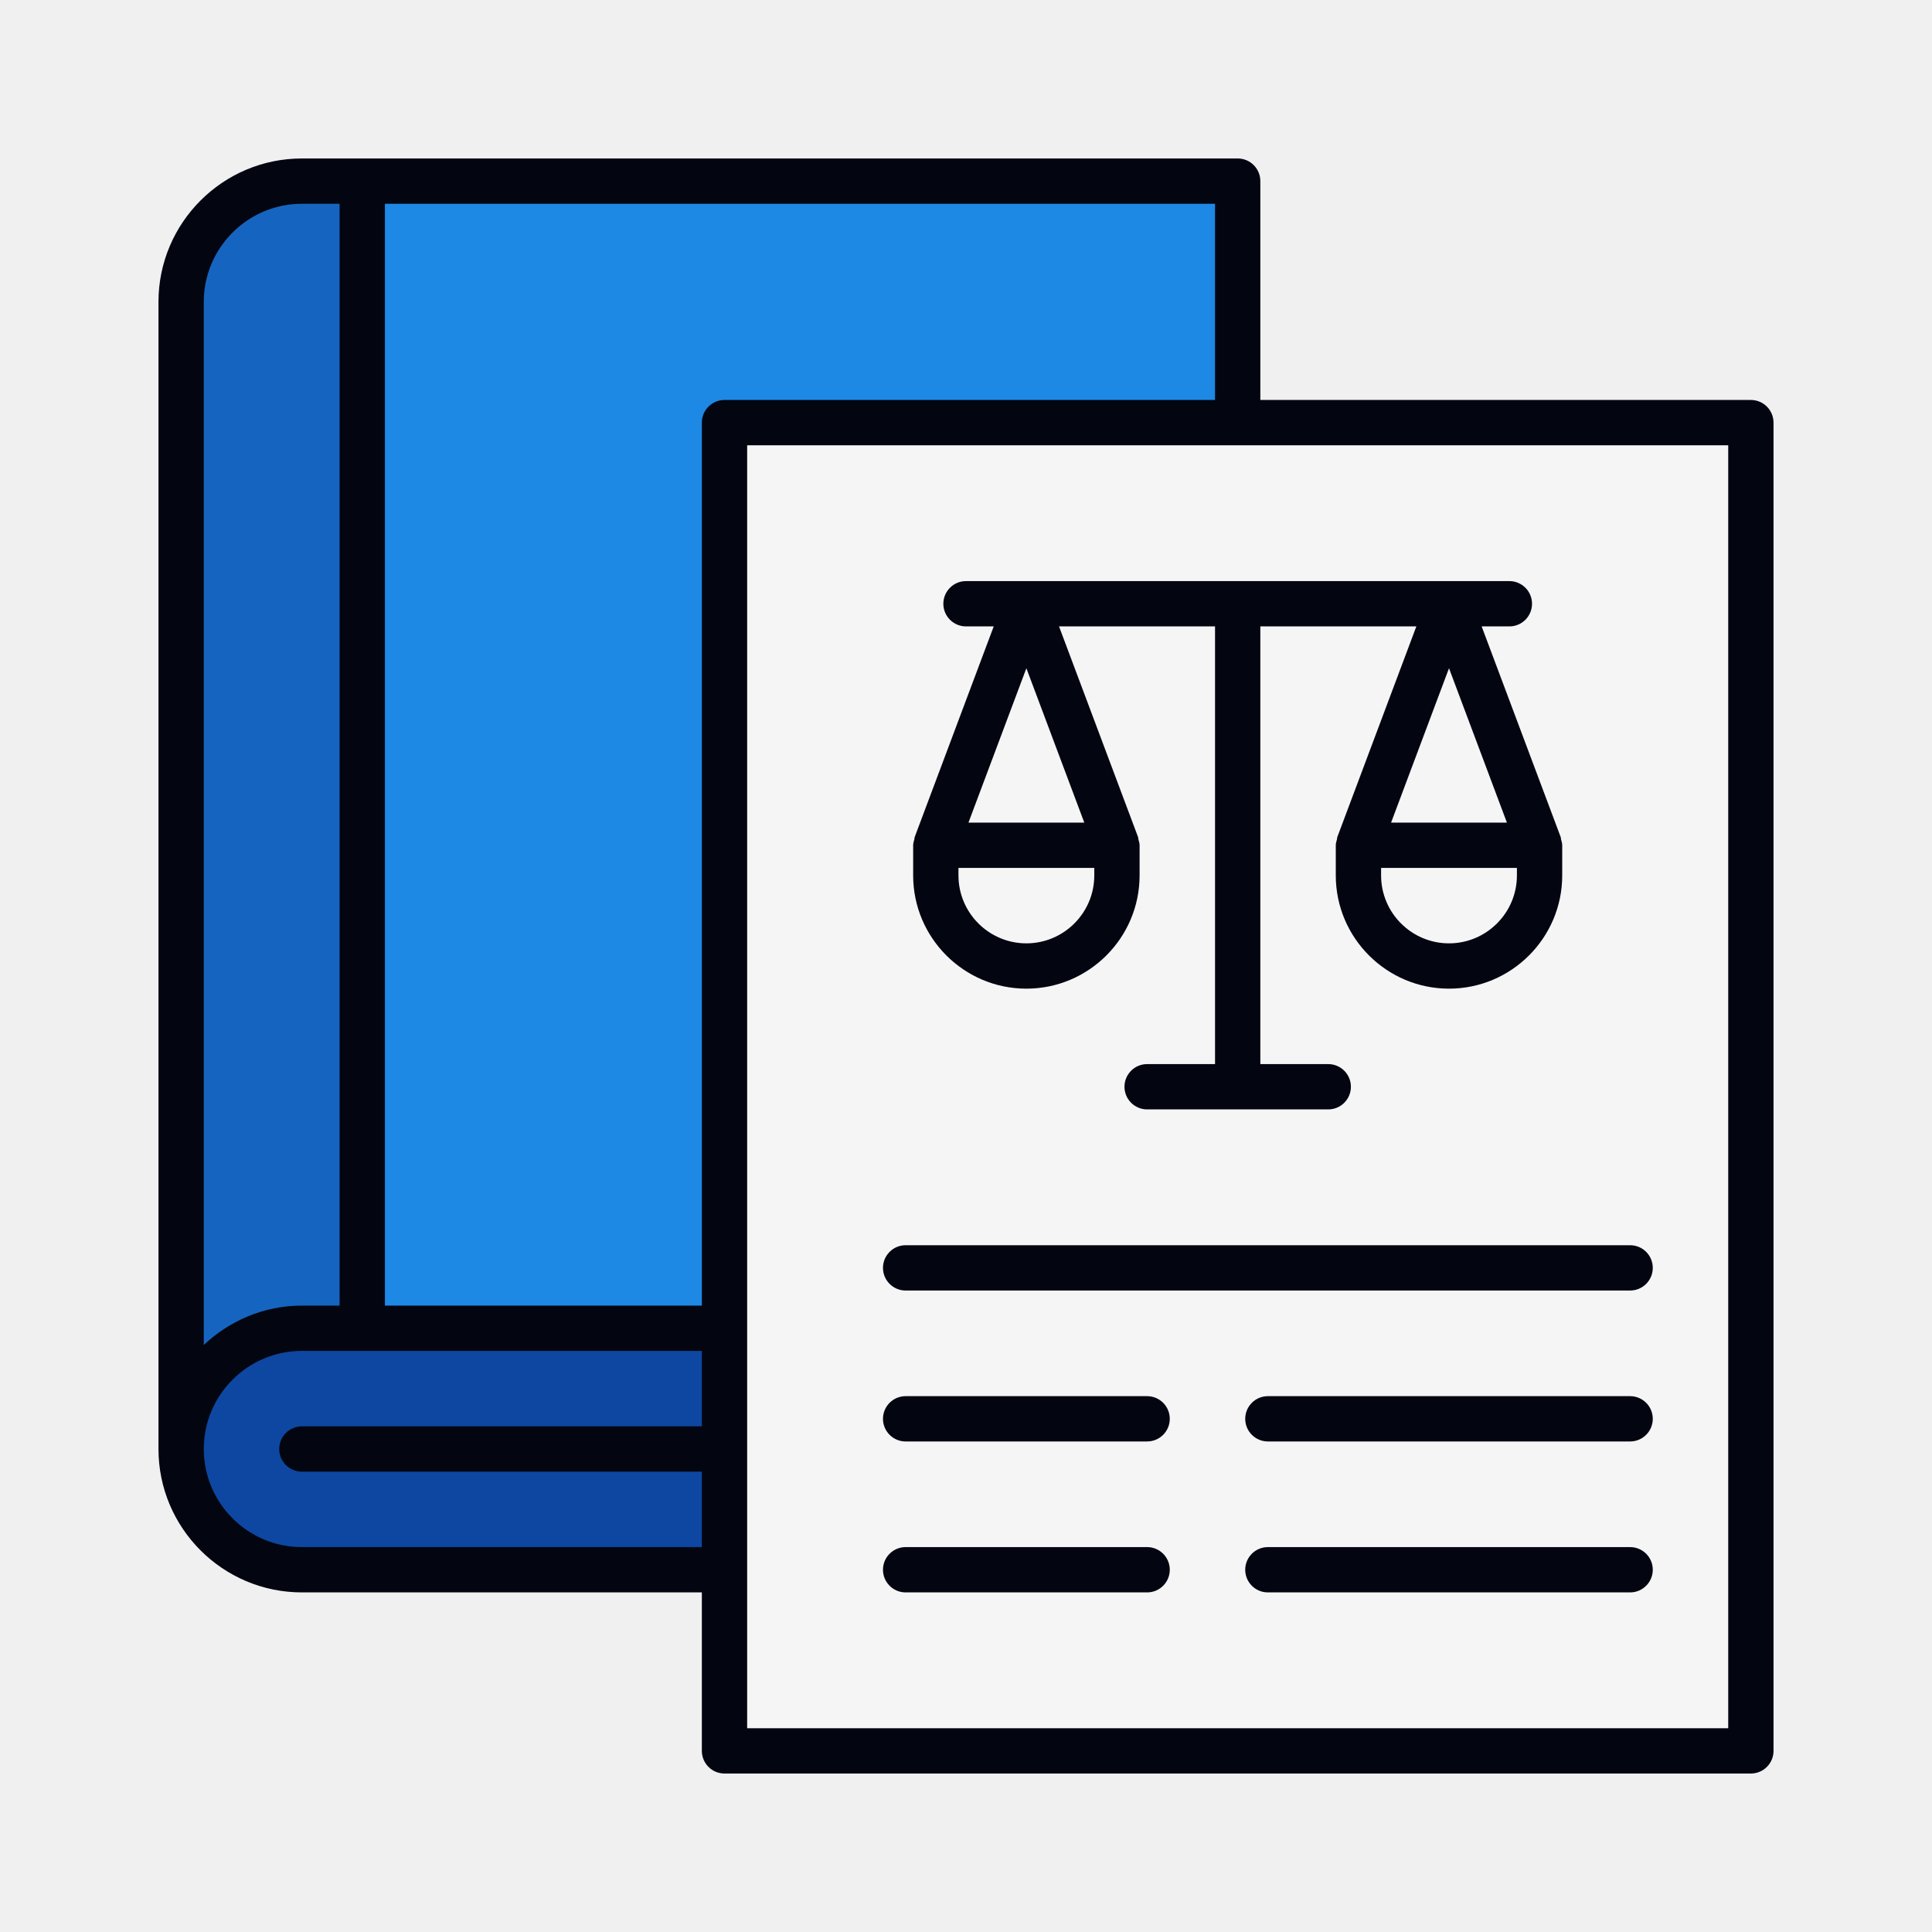
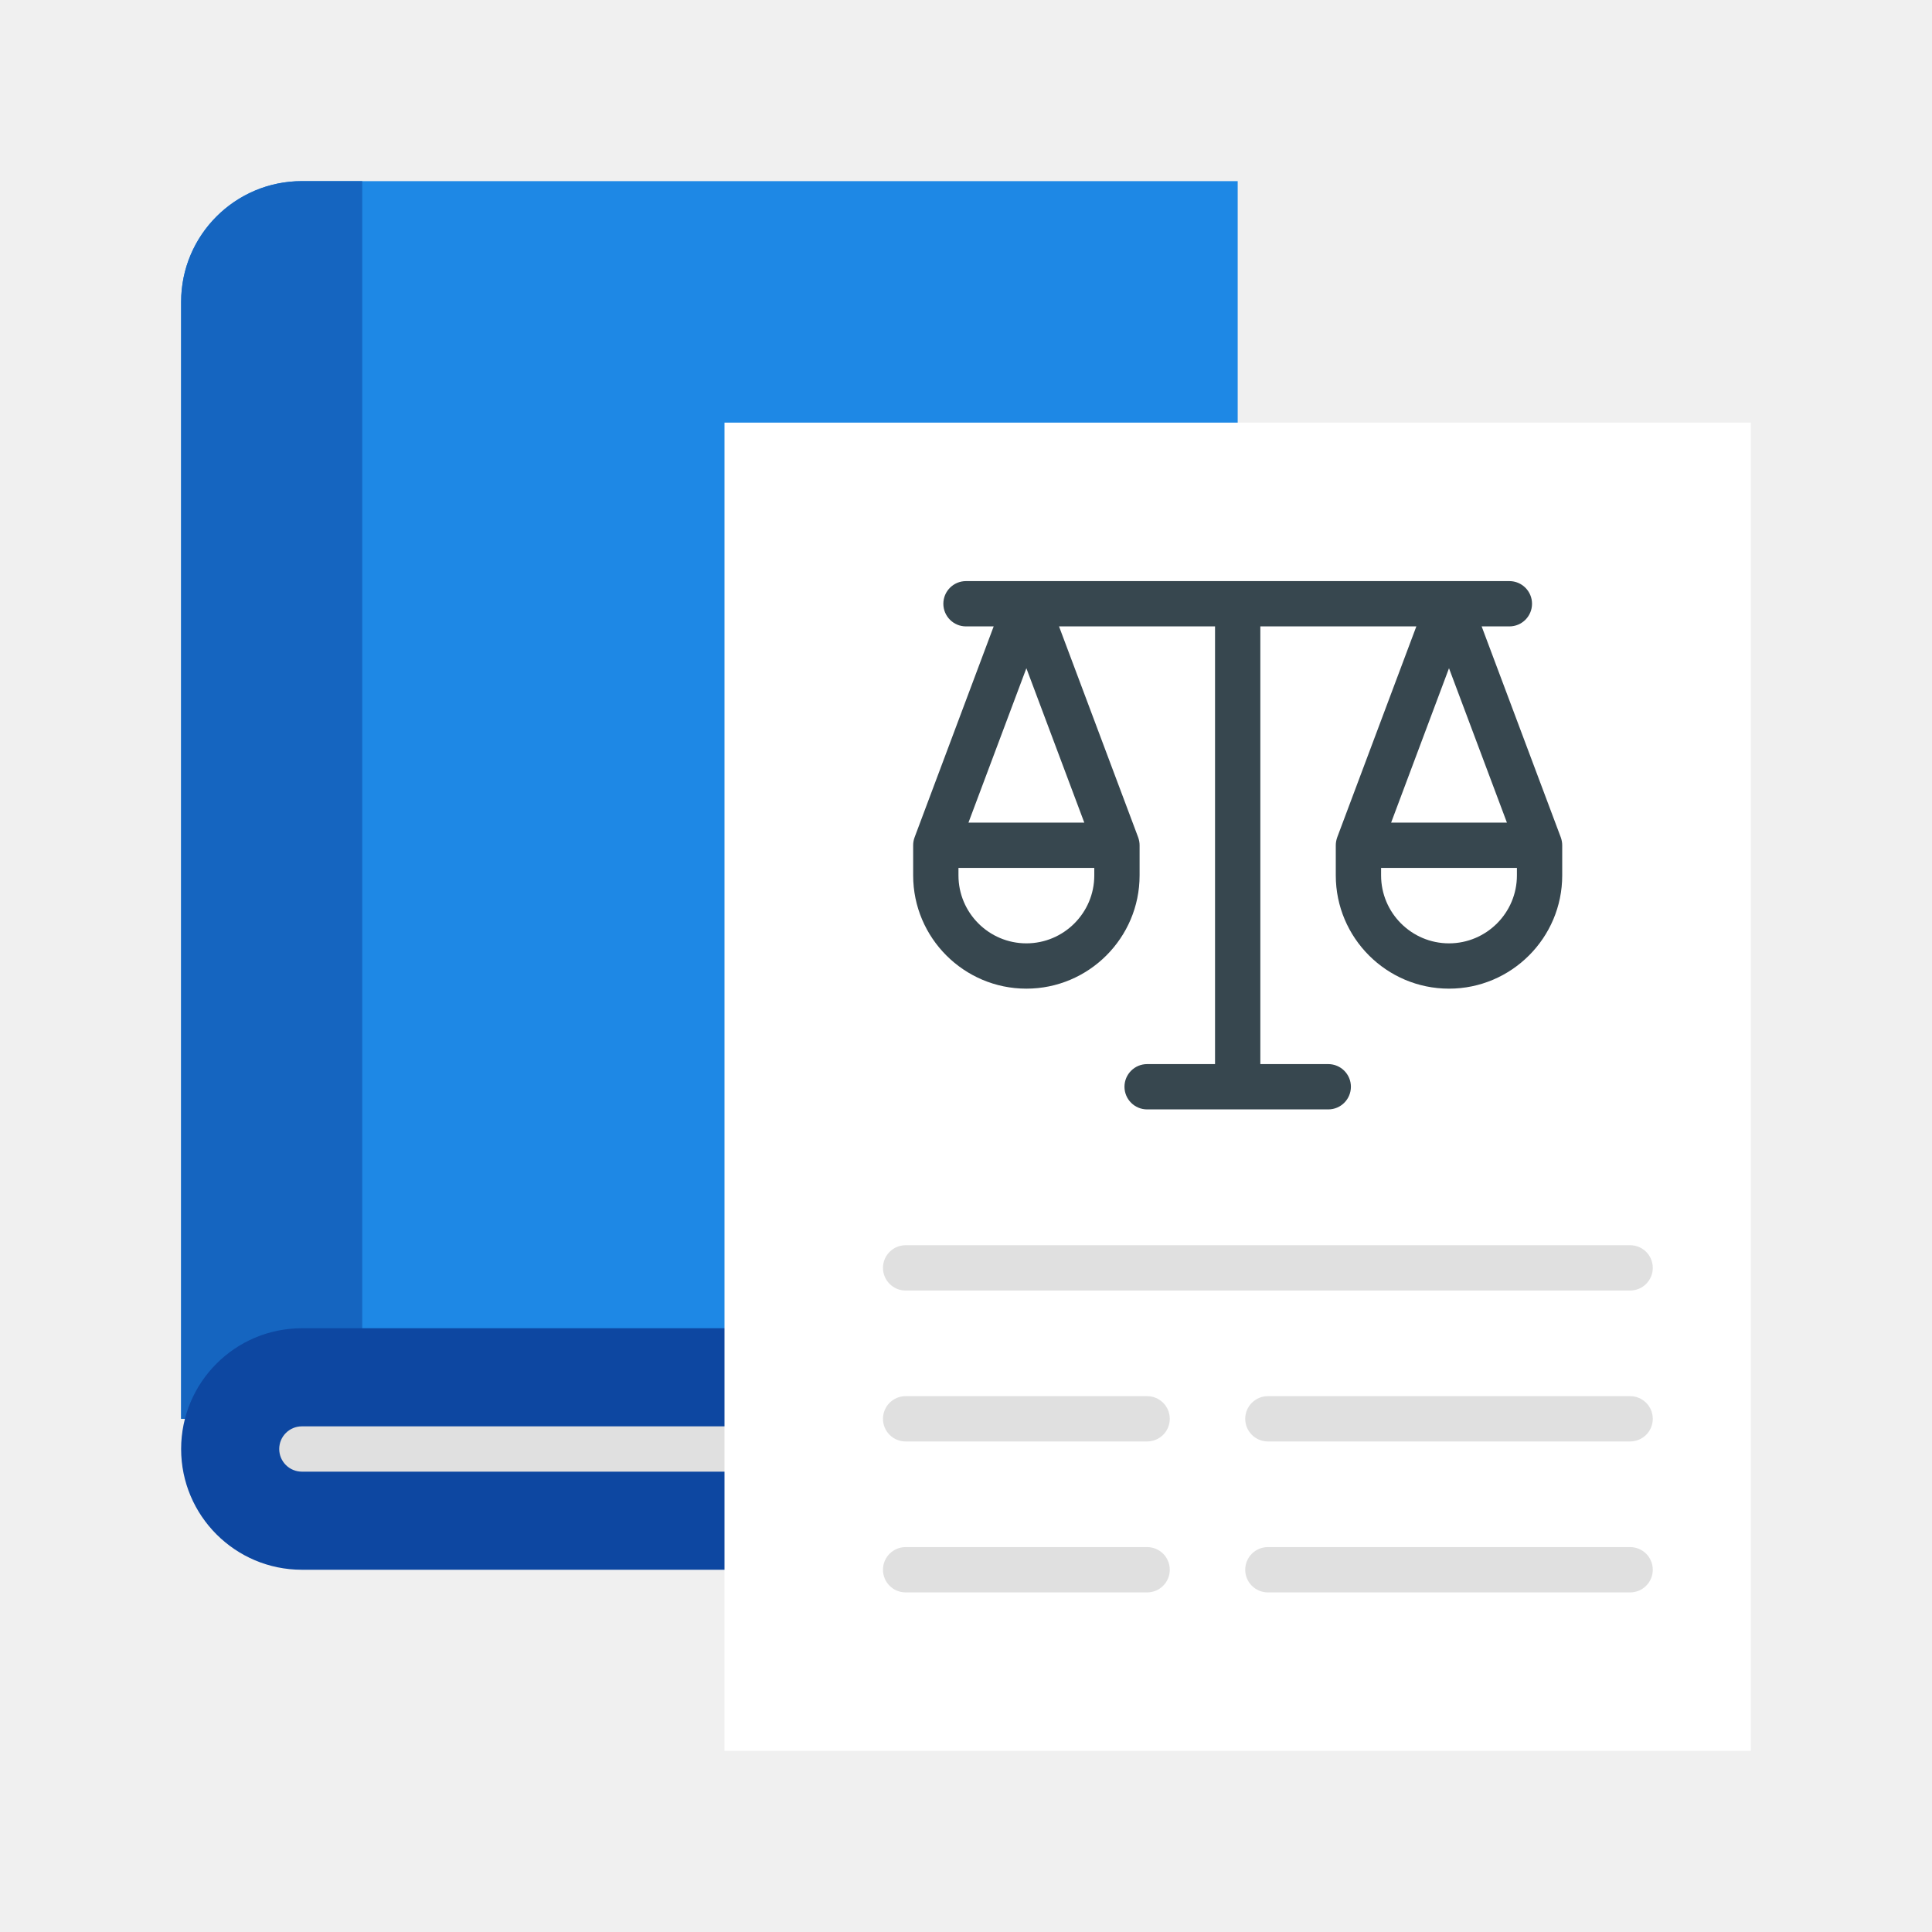
<svg xmlns="http://www.w3.org/2000/svg" width="40" height="40" viewBox="0 0 40 40" fill="none">
  <path d="M6.25 3.75H25.625V29.375H3.75V6.25C3.75 4.87 4.87 3.75 6.25 3.75Z" fill="#1E88E5" />
  <path d="M7.5 3.75V29.375H3.75V6.25C3.75 4.869 4.869 3.75 6.25 3.75H7.5Z" fill="#1565C0" />
  <path d="M6.25 27.5H25.625V32.5H6.25C4.87 32.5 3.75 31.38 3.75 30C3.75 28.62 4.87 27.5 6.25 27.5Z" fill="#0D47A1" />
-   <path d="M15 8.75H36.25V36.25H15V8.75Z" fill="#F5F5F5" />
-   <path d="M36.25 8.281H26.094V3.75C26.094 3.491 25.884 3.281 25.625 3.281H6.25C4.613 3.281 3.281 4.613 3.281 6.25V30C3.281 31.637 4.613 32.969 6.25 32.969H14.531V36.25C14.531 36.509 14.741 36.719 15 36.719H36.25C36.509 36.719 36.719 36.509 36.719 36.25V8.75C36.719 8.491 36.509 8.281 36.25 8.281ZM25.156 8.281H15C14.741 8.281 14.531 8.491 14.531 8.75V27.031H7.969V4.219H25.156V8.281ZM6.25 4.219H7.031V27.031H6.25C5.463 27.031 4.751 27.345 4.219 27.846V6.25C4.219 5.13 5.13 4.219 6.25 4.219ZM6.25 32.031C5.13 32.031 4.219 31.12 4.219 30C4.219 28.88 5.13 27.969 6.25 27.969H14.531V29.531H6.25C5.991 29.531 5.781 29.741 5.781 30C5.781 30.259 5.991 30.469 6.25 30.469H14.531V32.031H6.25ZM35.781 35.781H15.469V9.219H35.781V35.781ZM18.75 25.781H33.75C34.009 25.781 34.219 25.991 34.219 26.25C34.219 26.509 34.009 26.719 33.75 26.719H18.75C18.491 26.719 18.281 26.509 18.281 26.25C18.281 25.991 18.491 25.781 18.75 25.781ZM34.219 29.375C34.219 29.634 34.009 29.844 33.75 29.844H26.25C25.991 29.844 25.781 29.634 25.781 29.375C25.781 29.116 25.991 28.906 26.25 28.906H33.75C34.009 28.906 34.219 29.116 34.219 29.375ZM34.219 32.5C34.219 32.759 34.009 32.969 33.75 32.969H26.25C25.991 32.969 25.781 32.759 25.781 32.5C25.781 32.241 25.991 32.031 26.25 32.031H33.75C34.009 32.031 34.219 32.241 34.219 32.5ZM24.219 29.375C24.219 29.634 24.009 29.844 23.75 29.844H18.75C18.491 29.844 18.281 29.634 18.281 29.375C18.281 29.116 18.491 28.906 18.75 28.906H23.75C24.009 28.906 24.219 29.116 24.219 29.375ZM24.219 32.5C24.219 32.759 24.009 32.969 23.75 32.969H18.75C18.491 32.969 18.281 32.759 18.281 32.5C18.281 32.241 18.491 32.031 18.75 32.031H23.75C24.009 32.031 24.219 32.241 24.219 32.5ZM20 12.031C19.741 12.031 19.531 12.241 19.531 12.5C19.531 12.759 19.741 12.969 20 12.969H20.574L18.936 17.335C18.931 17.349 18.935 17.362 18.931 17.376C18.92 17.416 18.906 17.456 18.906 17.5V18.125C18.906 19.417 19.958 20.469 21.25 20.469C22.542 20.469 23.594 19.417 23.594 18.125V17.5C23.594 17.456 23.58 17.416 23.569 17.376C23.565 17.362 23.569 17.349 23.564 17.335L21.926 12.969H25.156V22.031H23.75C23.491 22.031 23.281 22.241 23.281 22.5C23.281 22.759 23.491 22.969 23.75 22.969H27.5C27.759 22.969 27.969 22.759 27.969 22.5C27.969 22.241 27.759 22.031 27.5 22.031H26.094V12.969H29.324L27.686 17.335C27.681 17.349 27.685 17.362 27.681 17.376C27.67 17.416 27.656 17.456 27.656 17.5V18.125C27.656 19.417 28.708 20.469 30 20.469C31.292 20.469 32.344 19.417 32.344 18.125V17.5C32.344 17.456 32.33 17.416 32.319 17.376C32.315 17.362 32.319 17.349 32.314 17.335L30.676 12.969H31.25C31.509 12.969 31.719 12.759 31.719 12.5C31.719 12.241 31.509 12.031 31.25 12.031H20ZM22.656 18.125C22.656 18.9 22.025 19.531 21.25 19.531C20.475 19.531 19.844 18.9 19.844 18.125V17.969H22.656V18.125ZM20.051 17.031L21.25 13.835L22.449 17.031H20.051ZM31.406 18.125C31.406 18.9 30.775 19.531 30 19.531C29.225 19.531 28.594 18.9 28.594 18.125V17.969H31.406V18.125ZM28.801 17.031L30 13.835L31.199 17.031H28.801Z" fill="#030611" />
+   <path d="M25.625 30.469H6.25C5.991 30.469 5.781 30.259 5.781 30C5.781 29.741 5.991 29.531 6.25 29.531H25.625C25.884 29.531 26.094 29.741 26.094 30C26.094 30.259 25.884 30.469 25.625 30.469Z" fill="#E0E0E0" />
+   <path d="M15 8.75H36.25V36.25H15V8.75Z" fill="white" />
+   <path d="M18.75 26.719H33.75C34.009 26.719 34.219 26.509 34.219 26.25C34.219 25.991 34.009 25.781 33.75 25.781H18.75C18.491 25.781 18.281 25.991 18.281 26.25C18.281 26.509 18.491 26.719 18.75 26.719Z" fill="#E0E0E0" />
+   <path d="M33.75 28.906H26.25C25.991 28.906 25.781 29.116 25.781 29.375C25.781 29.634 25.991 29.844 26.25 29.844H33.75C34.009 29.844 34.219 29.634 34.219 29.375C34.219 29.116 34.009 28.906 33.75 28.906Z" fill="#E0E0E0" />
+   <path d="M33.75 32.031H26.25C25.991 32.031 25.781 32.241 25.781 32.5C25.781 32.759 25.991 32.969 26.25 32.969H33.75C34.009 32.969 34.219 32.759 34.219 32.5C34.219 32.241 34.009 32.031 33.75 32.031Z" fill="#E0E0E0" />
+   <path d="M23.75 28.906H18.75C18.491 28.906 18.281 29.116 18.281 29.375C18.281 29.634 18.491 29.844 18.75 29.844H23.75C24.009 29.844 24.219 29.634 24.219 29.375C24.219 29.116 24.009 28.906 23.75 28.906Z" fill="#E0E0E0" />
+   <path d="M23.75 32.031H18.75C18.491 32.031 18.281 32.241 18.281 32.5C18.281 32.759 18.491 32.969 18.75 32.969H23.75C24.009 32.969 24.219 32.759 24.219 32.5C24.219 32.241 24.009 32.031 23.75 32.031Z" fill="#E0E0E0" />
+   <path d="M21.25 20.469C22.542 20.469 23.594 19.417 23.594 18.125V17.5C23.594 17.444 23.583 17.388 23.564 17.335L21.926 12.969H25.156V22.031H23.75C23.491 22.031 23.281 22.241 23.281 22.5C23.281 22.759 23.491 22.969 23.75 22.969H27.5C27.759 22.969 27.969 22.759 27.969 22.5C27.969 22.241 27.759 22.031 27.5 22.031H26.094V12.969H29.324L27.686 17.335C27.667 17.388 27.656 17.444 27.656 17.5V18.125C27.656 19.417 28.708 20.469 30 20.469C31.292 20.469 32.344 19.417 32.344 18.125V17.5C32.344 17.444 32.333 17.388 32.314 17.335L30.676 12.969H31.25C31.509 12.969 31.719 12.759 31.719 12.5C31.719 12.241 31.509 12.031 31.25 12.031H20C19.741 12.031 19.531 12.241 19.531 12.5C19.531 12.759 19.741 12.969 20 12.969H20.573L18.936 17.335C18.916 17.388 18.906 17.444 18.906 17.5V18.125C18.906 19.417 19.958 20.469 21.25 20.469ZM30 13.835L31.199 17.031H28.802L30 13.835ZM30 19.531C29.225 19.531 28.594 18.9 28.594 18.125V17.969H31.406V18.125C31.406 18.9 30.775 19.531 30 19.531ZM21.25 19.531C20.475 19.531 19.844 18.9 19.844 18.125V17.969H22.656V18.125C22.656 18.9 22.025 19.531 21.25 19.531ZM20.051 17.031L21.25 13.835L22.449 17.031H20.051Z" fill="#37474F" />
</svg>
